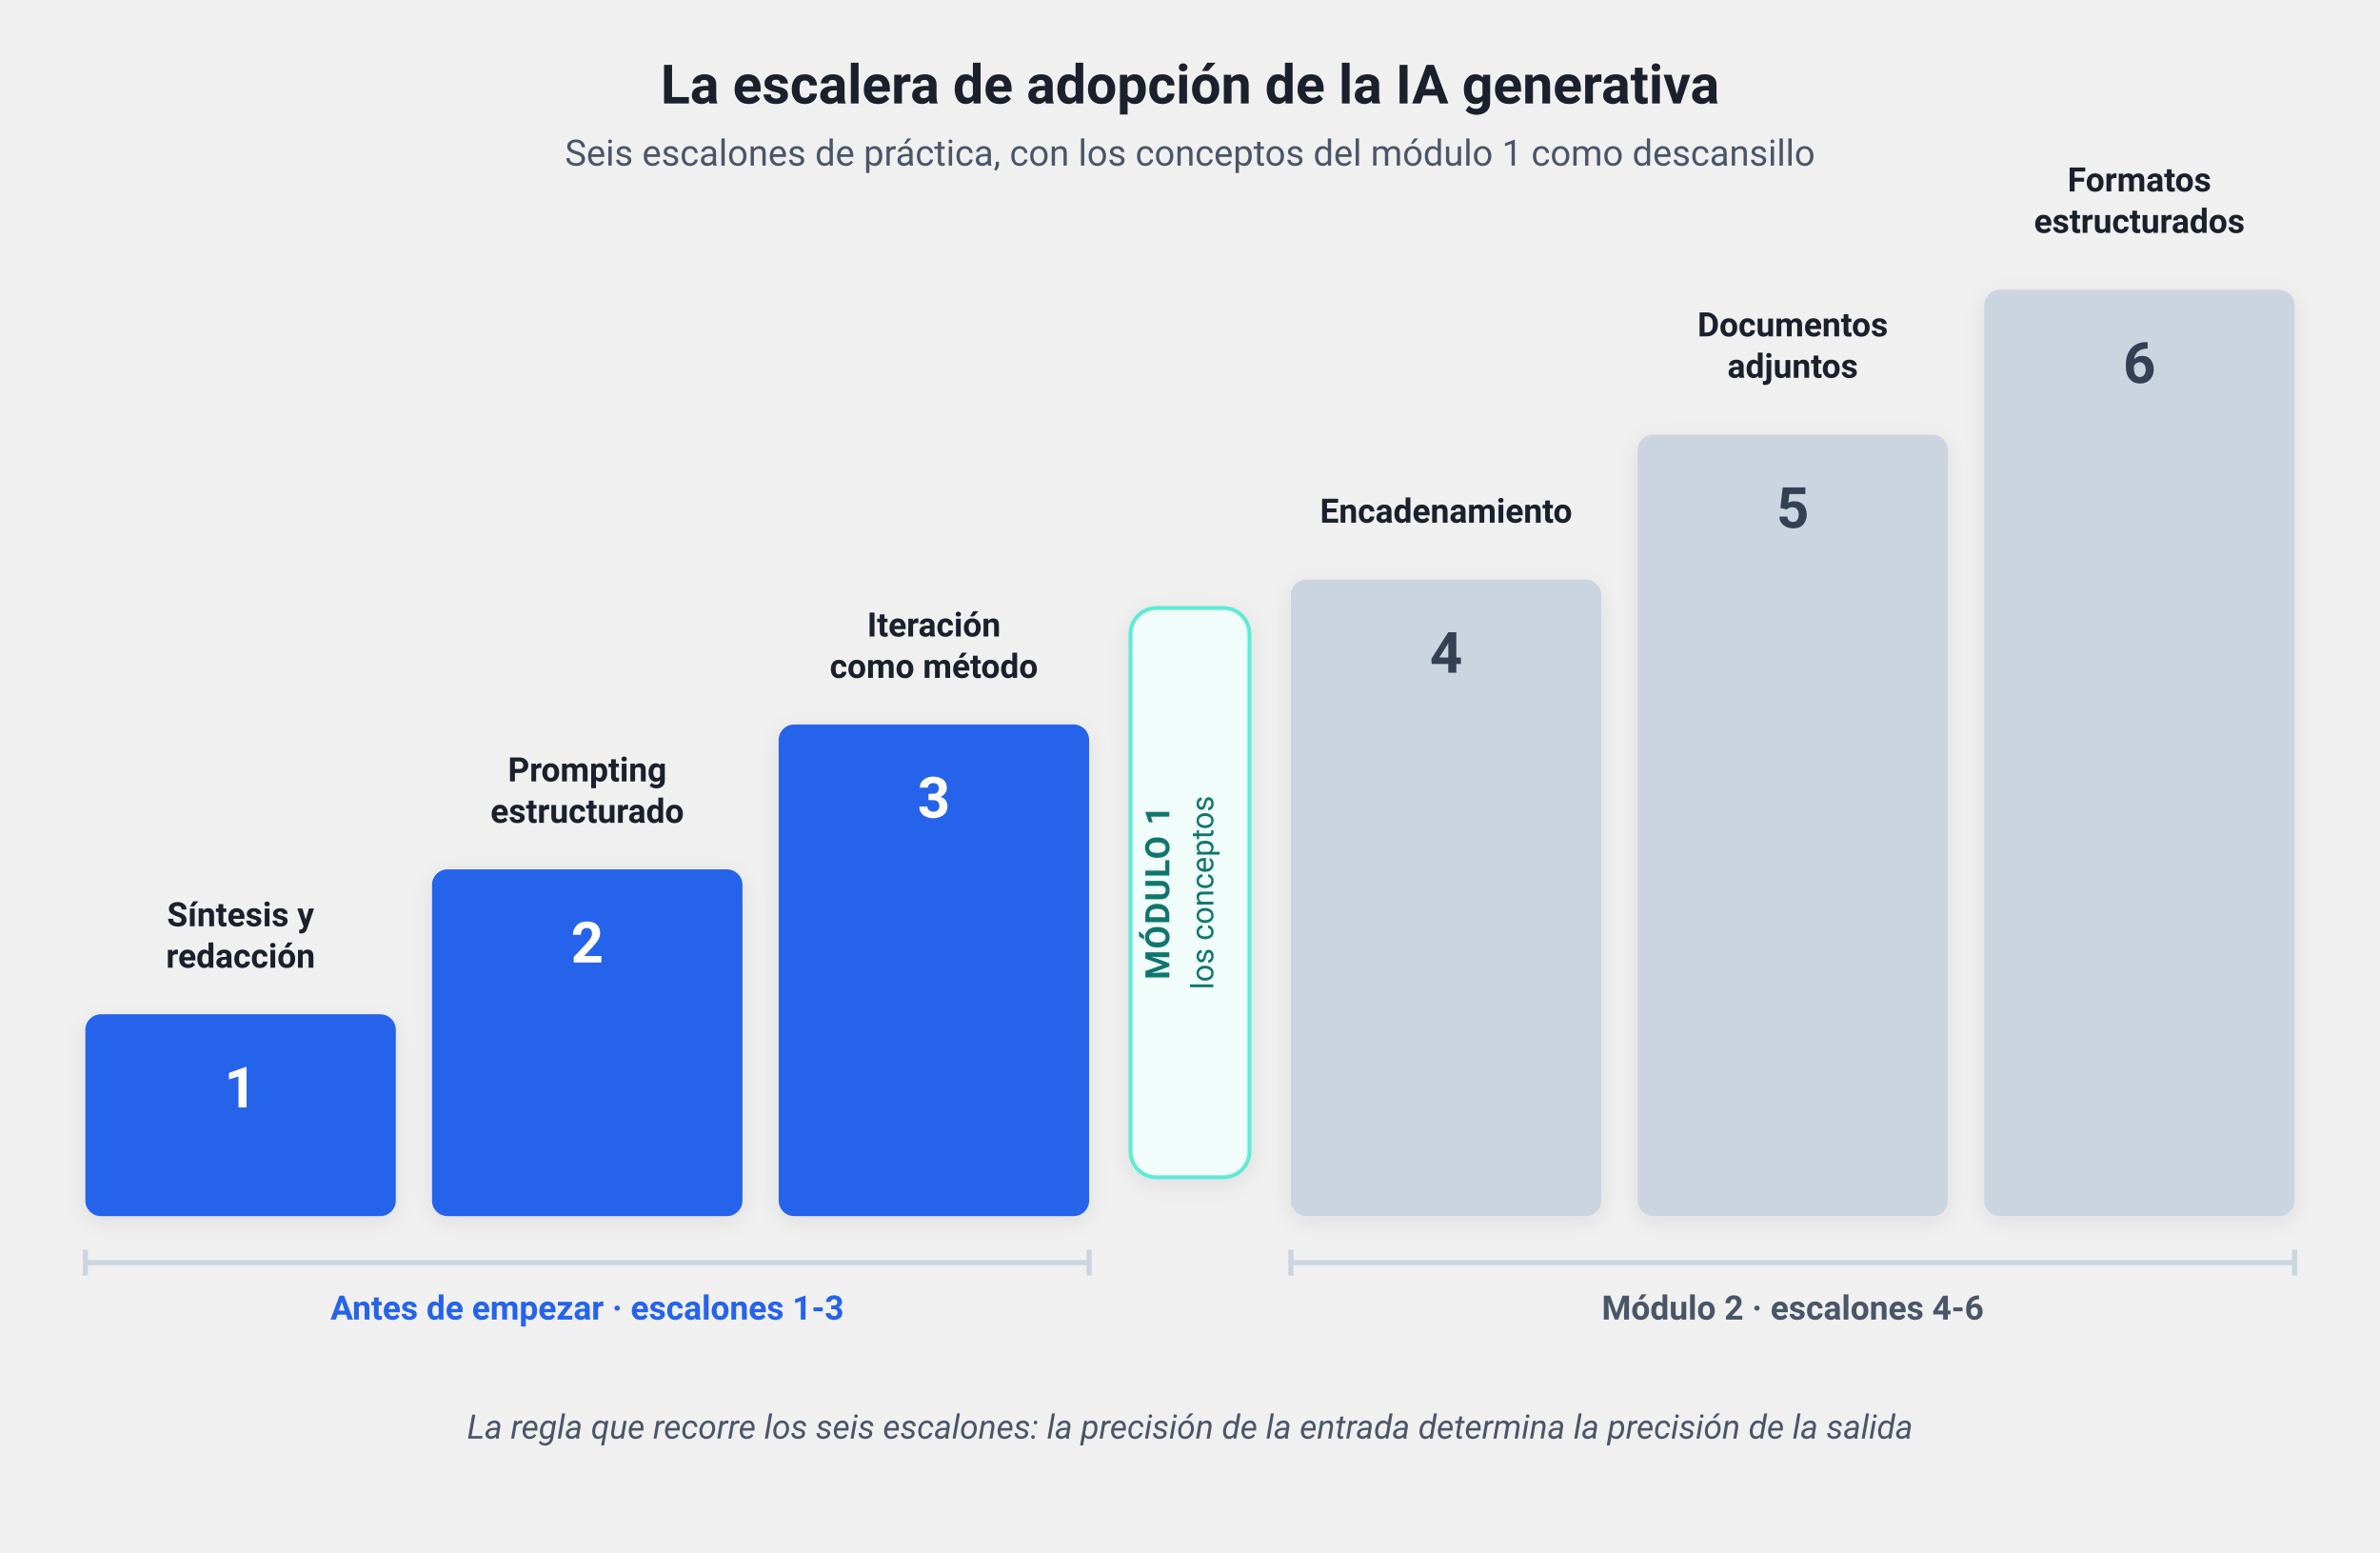
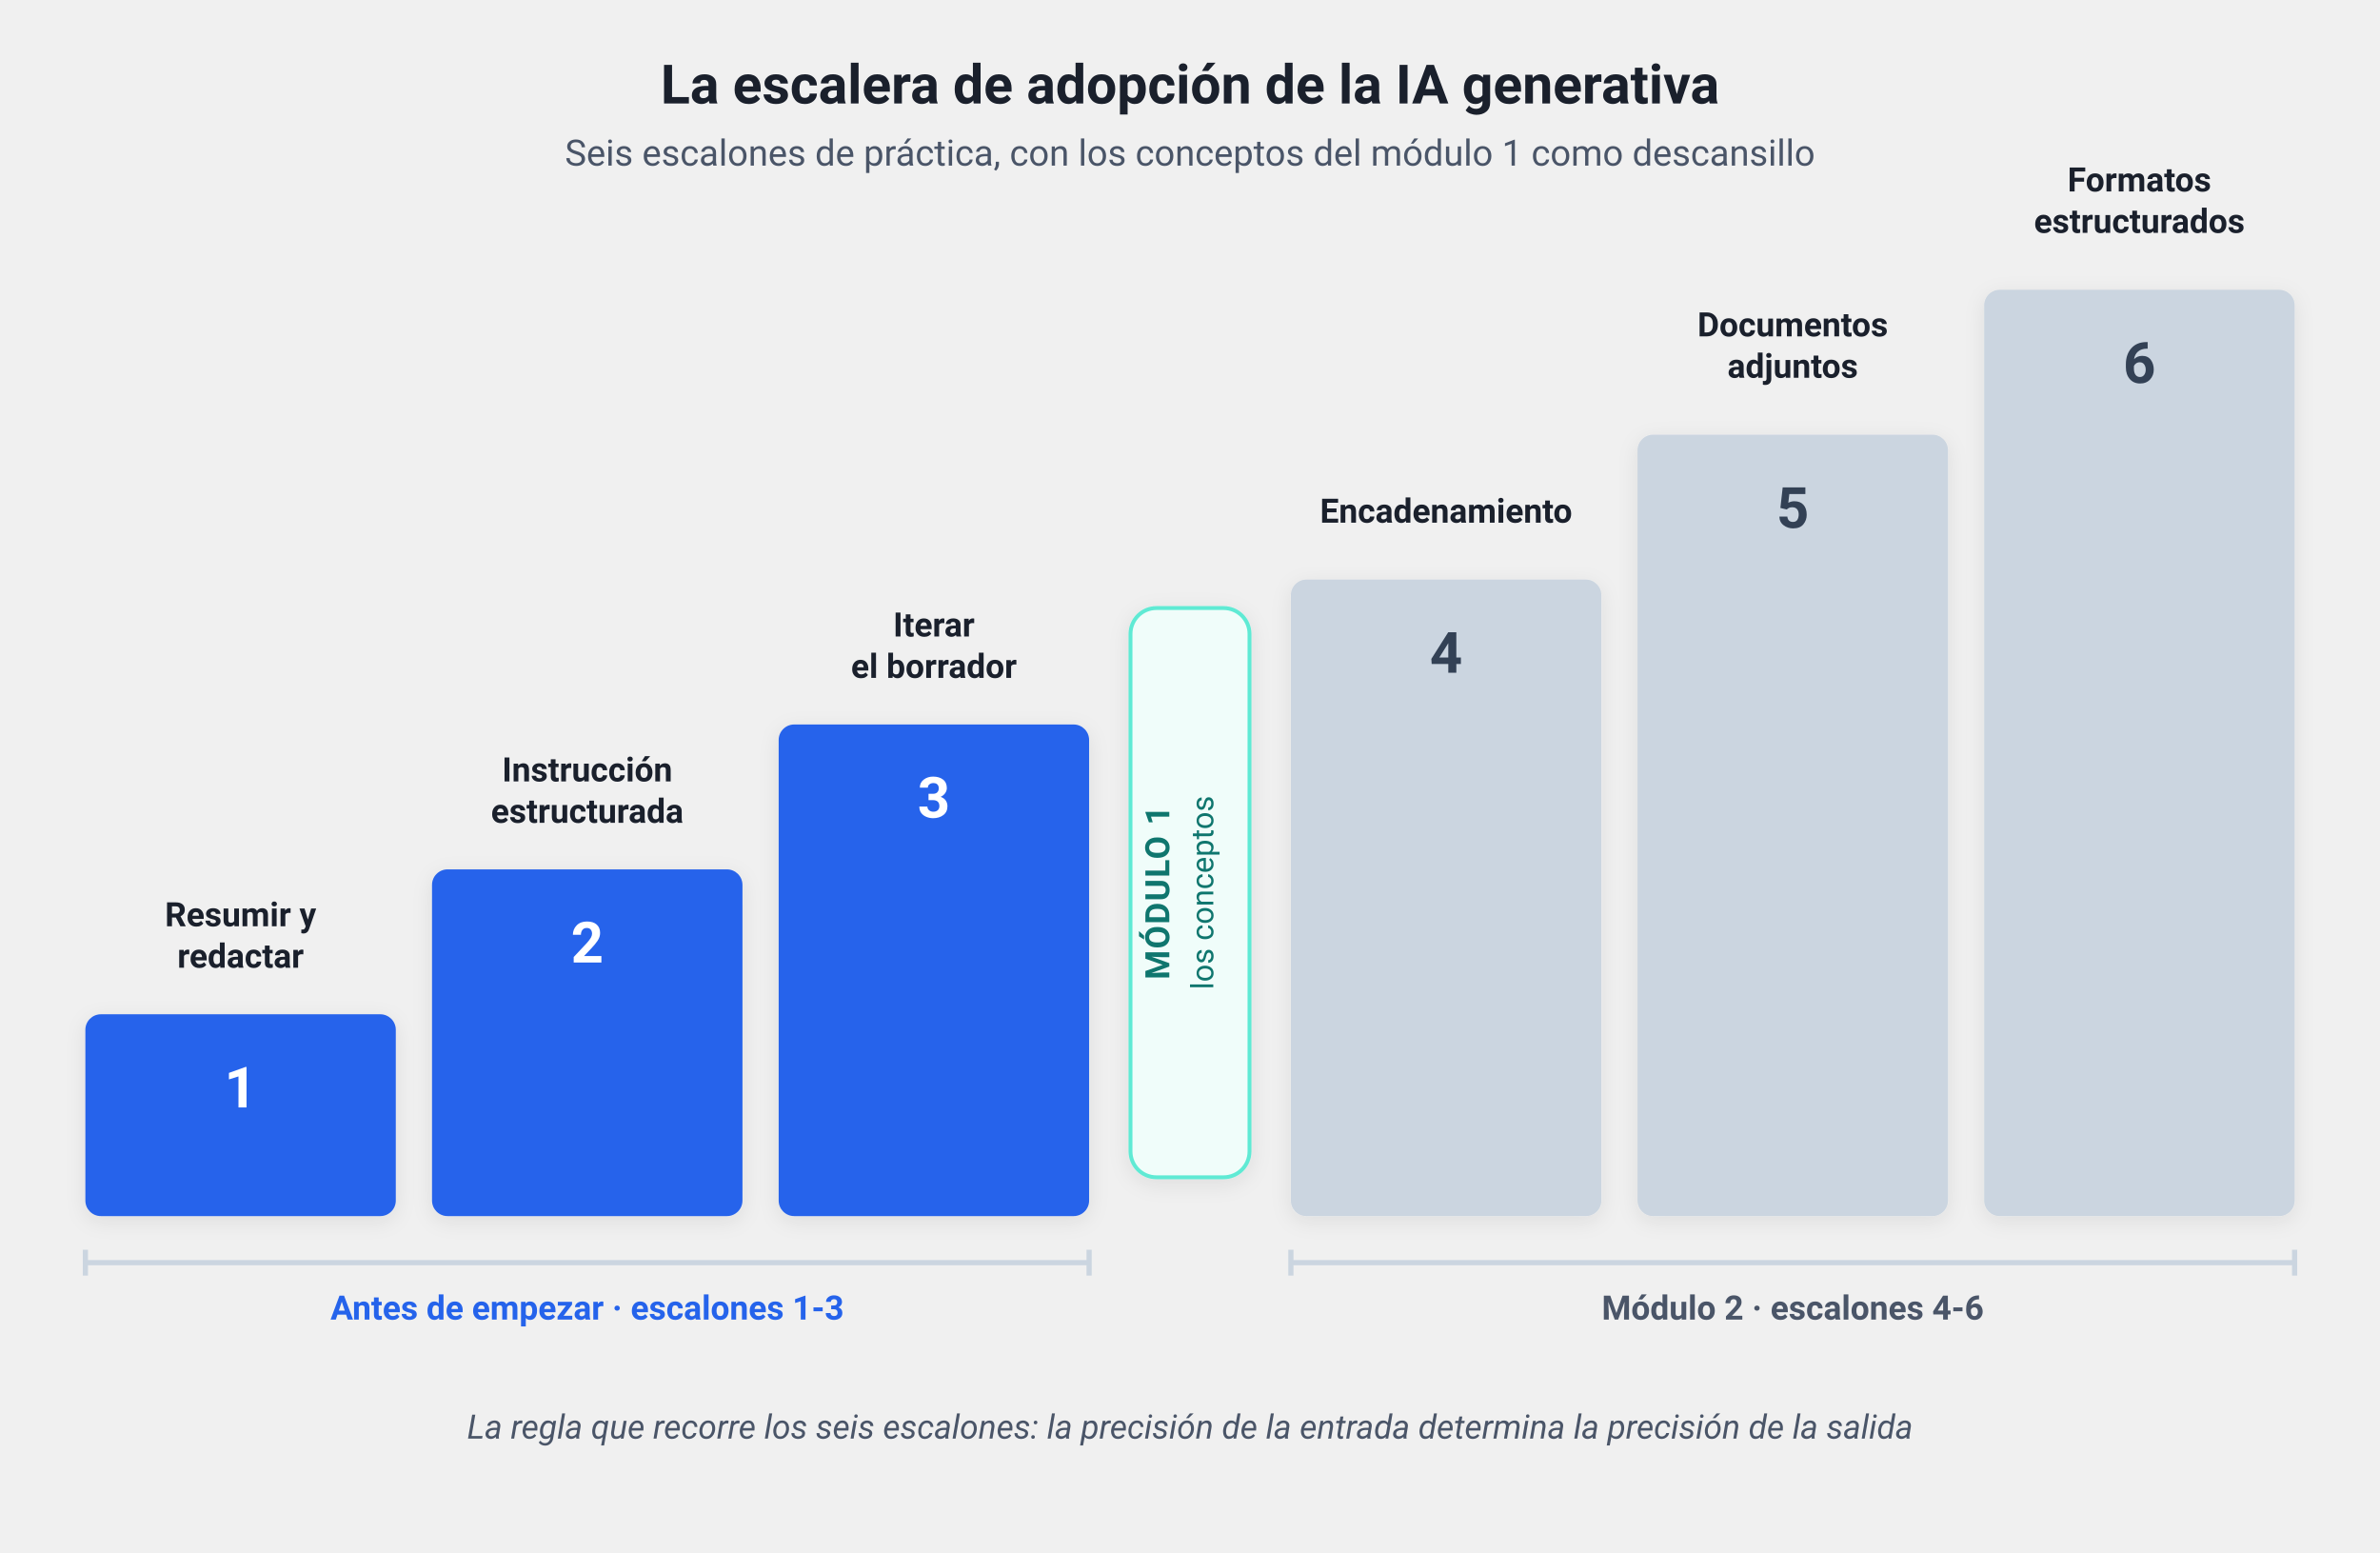
- <svg xmlns="http://www.w3.org/2000/svg" viewBox="0 0 920 600" width="920" height="600" role="img" aria-label="La escalera de adopción de la IA generativa: seis escalones desde la síntesis y redacción asistida hasta los formatos estructurados, con el módulo 1 de conceptos como descansillo entre los escalones 3 y 4">
+ <svg xmlns="http://www.w3.org/2000/svg" viewBox="0 0 920 600" width="920" height="600" role="img" aria-label="La escalera de adopción de la IA generativa: seis escalones, de resumir y redactar hasta los formatos estructurados, con el módulo 1 de conceptos como descansillo entre los escalones 3 y 4">
  <defs>
    <style>
      .titulo { font-family: system-ui, -apple-system, 'Segoe UI', Roboto, sans-serif; font-size: 21px; font-weight: 700; fill: #1a202c; }
      .subtitulo { font-family: system-ui, -apple-system, 'Segoe UI', Roboto, sans-serif; font-size: 14px; fill: #4a5568; }
      .etiqueta { font-family: system-ui, -apple-system, 'Segoe UI', Roboto, sans-serif; font-size: 13px; font-weight: 600; fill: #1a202c; }
      .numero-azul { font-family: system-ui, -apple-system, 'Segoe UI', Roboto, sans-serif; font-size: 22px; font-weight: 700; fill: #ffffff; }
      .numero-gris { font-family: system-ui, -apple-system, 'Segoe UI', Roboto, sans-serif; font-size: 22px; font-weight: 700; fill: #334155; }
      .badge-titulo { font-family: system-ui, -apple-system, 'Segoe UI', Roboto, sans-serif; font-size: 13px; font-weight: 700; fill: #0f766e; letter-spacing: 0.5px; }
      .badge-sub { font-family: system-ui, -apple-system, 'Segoe UI', Roboto, sans-serif; font-size: 12px; fill: #0f766e; }
      .tramo-azul { font-family: system-ui, -apple-system, 'Segoe UI', Roboto, sans-serif; font-size: 13px; font-weight: 600; fill: #2563eb; }
      .tramo-gris { font-family: system-ui, -apple-system, 'Segoe UI', Roboto, sans-serif; font-size: 13px; font-weight: 600; fill: #4a5568; }
      .regla { font-family: system-ui, -apple-system, 'Segoe UI', Roboto, sans-serif; font-size: 13px; font-style: italic; fill: #4a5568; }
      .linea-tramo { stroke: #cbd5e0; stroke-width: 2; }
    </style>
  </defs>
  <text class="titulo" x="460" y="40" text-anchor="middle">La escalera de adopción de la IA generativa</text>
  <text class="subtitulo" x="460" y="64" text-anchor="middle">Seis escalones de práctica, con los conceptos del módulo 1 como descansillo</text>
-   <text class="etiqueta" x="93" y="358" text-anchor="middle">Síntesis y</text>
-   <text class="etiqueta" x="93" y="374" text-anchor="middle">redacción</text>
+   <text class="etiqueta" x="93" y="358" text-anchor="middle">Resumir y</text>
+   <text class="etiqueta" x="93" y="374" text-anchor="middle">redactar</text>
  <rect x="33" y="392" width="120" height="78" rx="6" fill="#2563eb" filter="drop-shadow(0 2px 4px rgba(0,0,0,0.08))" />
  <text class="numero-azul" x="93" y="428" text-anchor="middle">1</text>
-   <text class="etiqueta" x="227" y="302" text-anchor="middle">Prompting</text>
-   <text class="etiqueta" x="227" y="318" text-anchor="middle">estructurado</text>
+   <text class="etiqueta" x="227" y="302" text-anchor="middle">Instrucción</text>
+   <text class="etiqueta" x="227" y="318" text-anchor="middle">estructurada</text>
  <rect x="167" y="336" width="120" height="134" rx="6" fill="#2563eb" filter="drop-shadow(0 2px 4px rgba(0,0,0,0.08))" />
  <text class="numero-azul" x="227" y="372" text-anchor="middle">2</text>
-   <text class="etiqueta" x="361" y="246" text-anchor="middle">Iteración</text>
-   <text class="etiqueta" x="361" y="262" text-anchor="middle">como método</text>
+   <text class="etiqueta" x="361" y="246" text-anchor="middle">Iterar</text>
+   <text class="etiqueta" x="361" y="262" text-anchor="middle">el borrador</text>
  <rect x="301" y="280" width="120" height="190" rx="6" fill="#2563eb" filter="drop-shadow(0 2px 4px rgba(0,0,0,0.08))" />
  <text class="numero-azul" x="361" y="316" text-anchor="middle">3</text>
  <rect x="437" y="235" width="46" height="220" rx="10" fill="#f0fdfa" stroke="#5eead4" stroke-width="1.5" filter="drop-shadow(0 2px 4px rgba(0,0,0,0.08))" />
  <text class="badge-titulo" transform="rotate(-90 452 345)" x="452" y="345" text-anchor="middle">MÓDULO 1</text>
  <text class="badge-sub" transform="rotate(-90 469 345)" x="469" y="345" text-anchor="middle">los conceptos</text>
  <text class="etiqueta" x="559" y="202" text-anchor="middle">Encadenamiento</text>
  <rect x="499" y="224" width="120" height="246" rx="6" fill="#cbd5e0" filter="drop-shadow(0 2px 4px rgba(0,0,0,0.08))" />
  <text class="numero-gris" x="559" y="260" text-anchor="middle">4</text>
  <text class="etiqueta" x="693" y="130" text-anchor="middle">Documentos</text>
  <text class="etiqueta" x="693" y="146" text-anchor="middle">adjuntos</text>
  <rect x="633" y="168" width="120" height="302" rx="6" fill="#cbd5e0" filter="drop-shadow(0 2px 4px rgba(0,0,0,0.08))" />
  <text class="numero-gris" x="693" y="204" text-anchor="middle">5</text>
  <text class="etiqueta" x="827" y="74" text-anchor="middle">Formatos</text>
  <text class="etiqueta" x="827" y="90" text-anchor="middle">estructurados</text>
  <rect x="767" y="112" width="120" height="358" rx="6" fill="#cbd5e0" filter="drop-shadow(0 2px 4px rgba(0,0,0,0.08))" />
  <text class="numero-gris" x="827" y="148" text-anchor="middle">6</text>
  <line class="linea-tramo" x1="33" y1="488" x2="421" y2="488" />
  <line class="linea-tramo" x1="33" y1="483" x2="33" y2="493" />
  <line class="linea-tramo" x1="421" y1="483" x2="421" y2="493" />
  <text class="tramo-azul" x="227" y="510" text-anchor="middle">Antes de empezar · escalones 1-3</text>
  <line class="linea-tramo" x1="499" y1="488" x2="887" y2="488" />
  <line class="linea-tramo" x1="499" y1="483" x2="499" y2="493" />
  <line class="linea-tramo" x1="887" y1="483" x2="887" y2="493" />
  <text class="tramo-gris" x="693" y="510" text-anchor="middle">Módulo 2 · escalones 4-6</text>
  <text class="regla" x="460" y="556" text-anchor="middle">La regla que recorre los seis escalones: la precisión de la entrada determina la precisión de la salida</text>
</svg>
